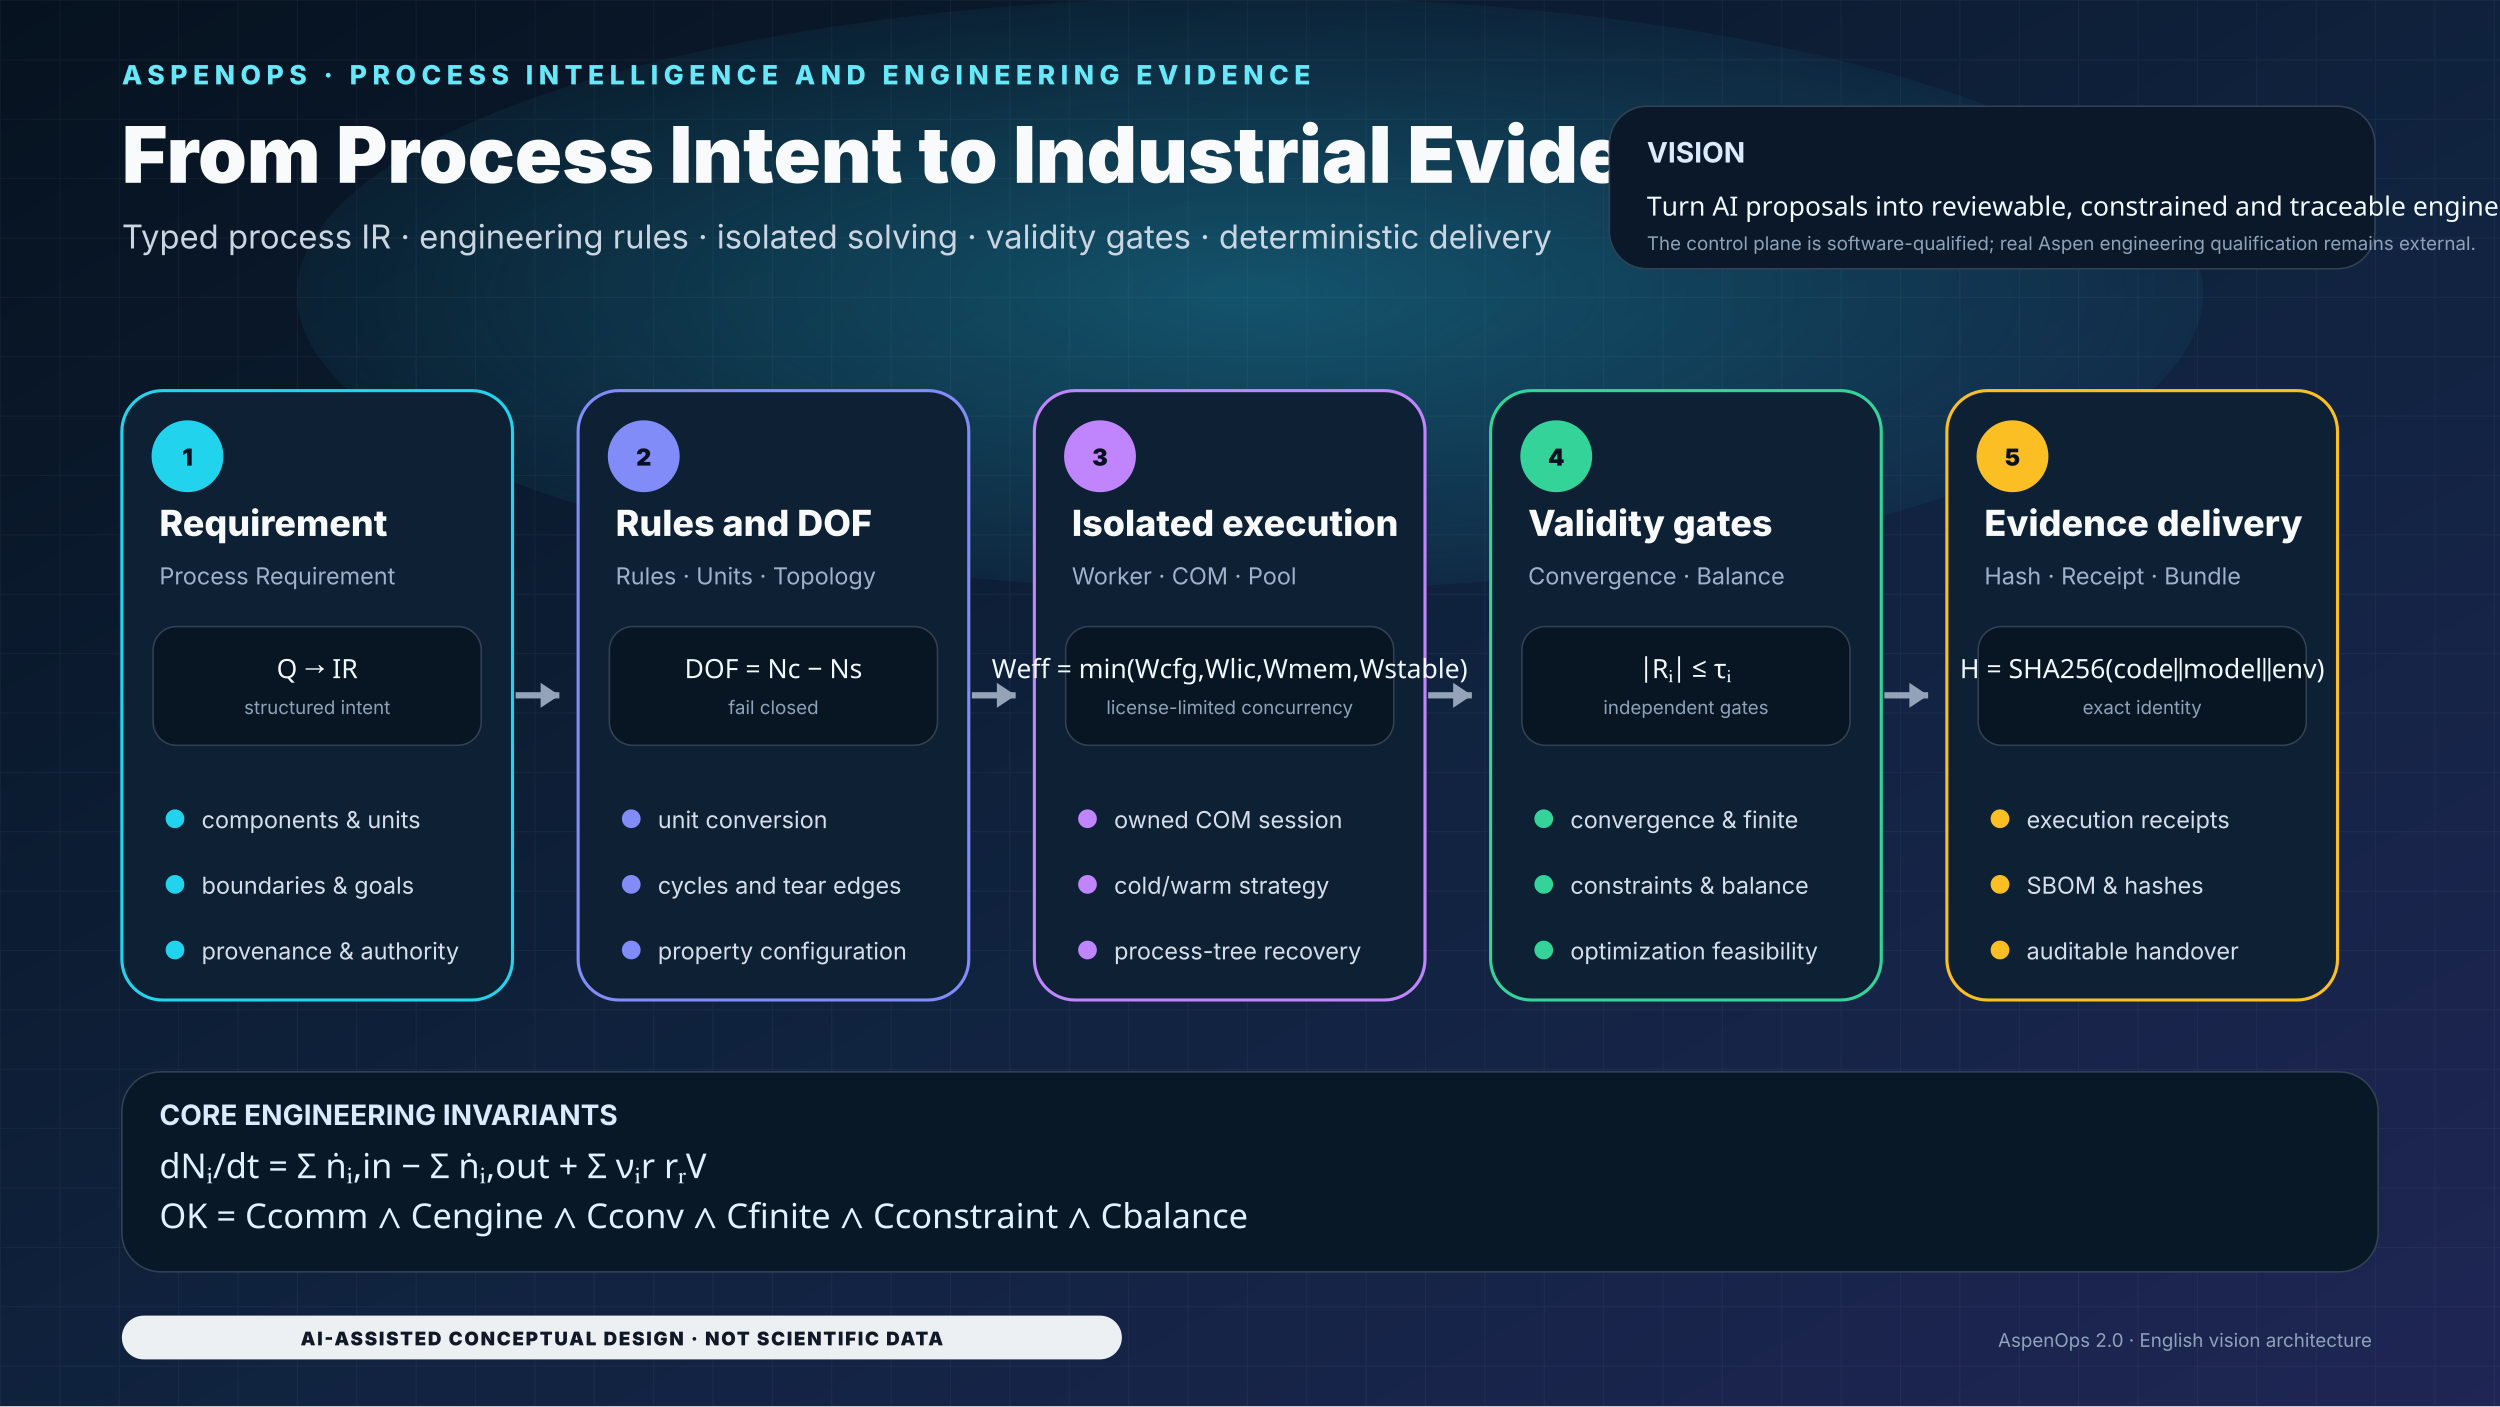
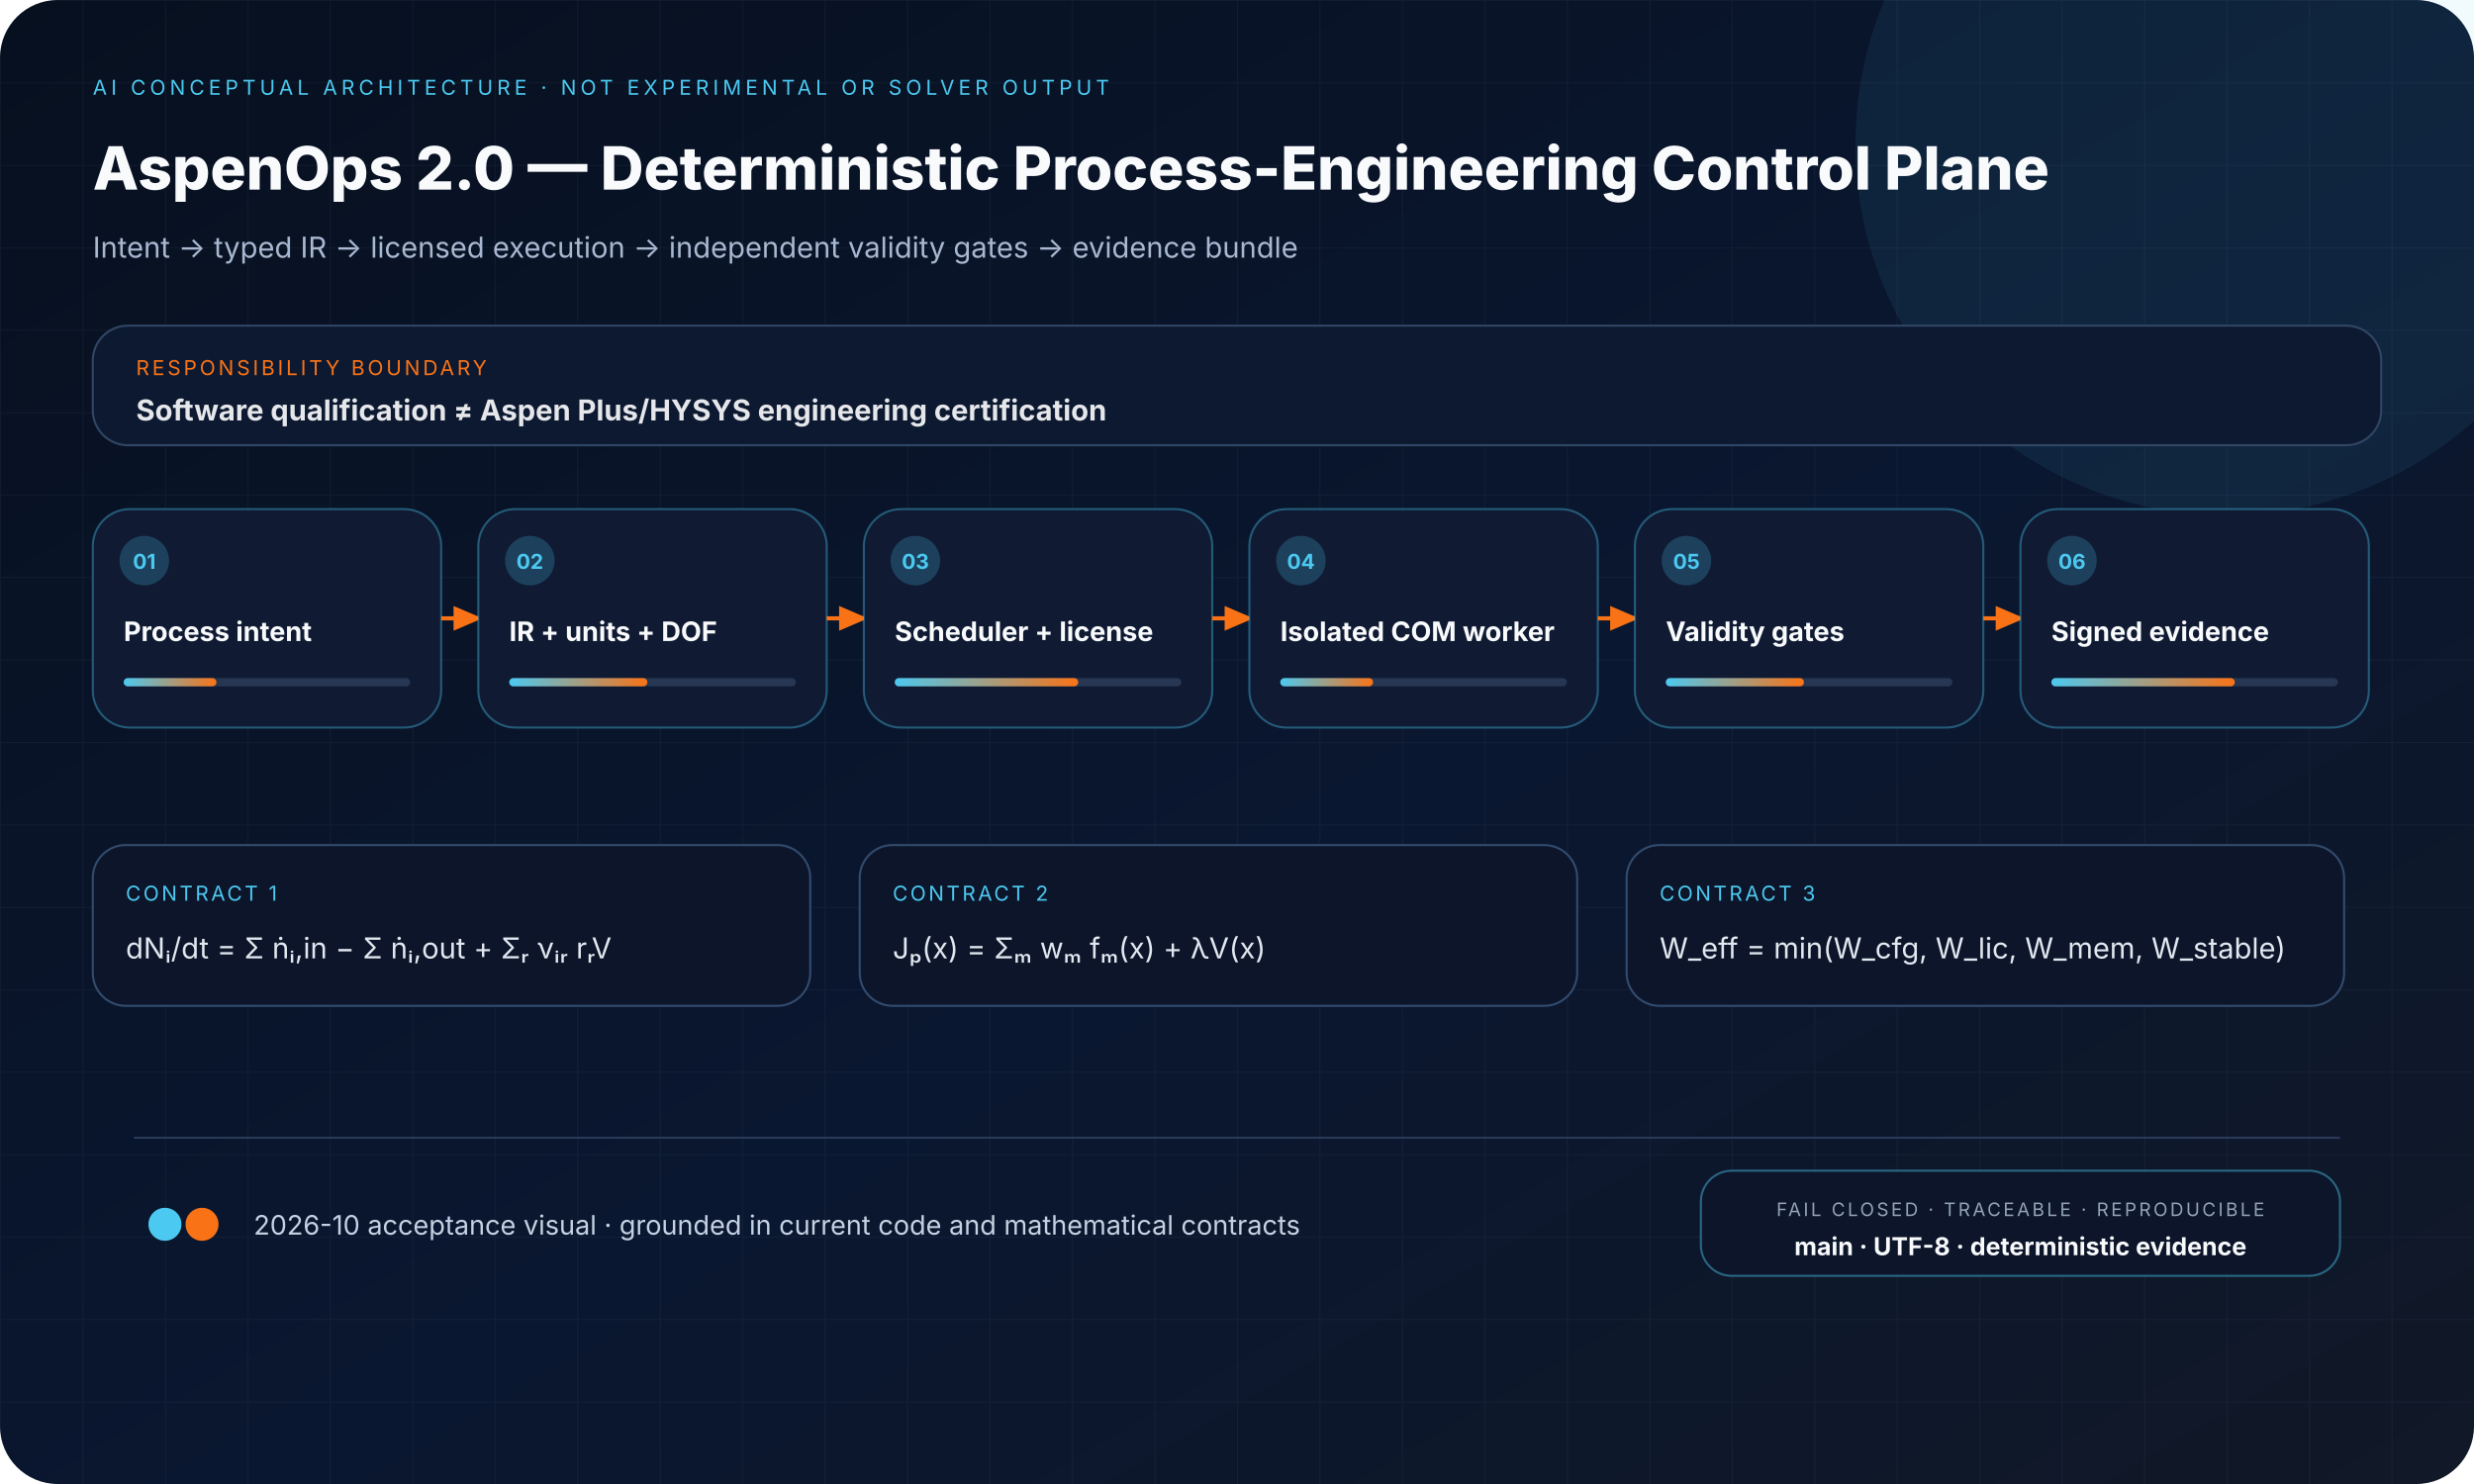
- <svg xmlns="http://www.w3.org/2000/svg" viewBox="0 0 1600 900" role="img" aria-labelledby="title desc">
+ <svg xmlns="http://www.w3.org/2000/svg" width="1200" height="720" viewBox="0 0 1200 720" role="img" aria-labelledby="t d">
  <defs>
-     <linearGradient id="bg" x1="0" y1="0" x2="1" y2="1">
-       <stop offset="0" stop-color="#06121f" />
-       <stop offset="0.55" stop-color="#10233f" />
-       <stop offset="1" stop-color="#1f2554" />
+     <linearGradient id="bg" x2="1" y2="1">
+       <stop stop-color="#07101f" />
+       <stop offset=".55" stop-color="#0a1730" />
+       <stop offset="1" stop-color="#111827" />
    </linearGradient>
-     <radialGradient id="halo" cx="50%" cy="50%" r="60%">
-       <stop offset="0" stop-color="#22d3ee" stop-opacity=".30" />
-       <stop offset="1" stop-color="#22d3ee" stop-opacity="0" />
-     </radialGradient>
-     <filter id="glow">
-       <feGaussianBlur stdDeviation="7" result="blur" />
-       <feMerge>
-         <feMergeNode in="blur" />
-         <feMergeNode in="SourceGraphic" />
-       </feMerge>
-     </filter>
-     <pattern id="grid" width="38" height="38" patternUnits="userSpaceOnUse">
-       <path d="M38 0H0V38" fill="none" stroke="#dbeafe" stroke-opacity=".055" />
+     <linearGradient id="f">
+       <stop stop-color="#4CC9F0" />
+       <stop offset="1" stop-color="#F97316" />
+     </linearGradient>
+     <pattern id="g" width="40" height="40" patternUnits="userSpaceOnUse">
+       <path d="M40 0H0V40" fill="none" stroke="#6f83a5" opacity=".08" />
    </pattern>
-     <style>
-     text{font-family:Inter,'Noto Sans SC','Noto Sans CJK SC','Microsoft YaHei','PingFang SC','WenQuanYi Micro Hei','Segoe UI',Arial,sans-serif}
-     .eyebrow{font-size:17px;letter-spacing:3.5px;font-weight:800;fill:#67e8f9}
-     .title{font-size:50px;font-weight:850;fill:#f8fafc}
-     .subtitle{font-size:21px;fill:#cbd5e1}
-     .vision{font-size:18px;font-weight:700;fill:#dbeafe}
-     .card-title{font-size:23px;font-weight:800;fill:#f8fafc}
-     .card-sub{font-size:15px;fill:#9fb1c8}
-     .body{font-size:15px;fill:#d5deea}
-     .micro{font-size:12px;fill:#8ea2ba}
-     .step{font-size:15px;font-weight:900;fill:#07111f}
-     .formula{font-family:'STIX Two Math','Cambria Math','Noto Sans Math','Noto Sans SC',serif;font-size:22px;fill:#e0f2fe}
-     .formula-small{font-family:'STIX Two Math','Cambria Math','Noto Sans Math','Noto Sans SC',serif;font-size:17px;fill:#f0f9ff}
-     .disclaimer{font-size:12px;font-weight:850;letter-spacing:1.1px;fill:#111827}
-   </style>
+     <marker id="a" markerWidth="8" markerHeight="8" refX="6" refY="3" orient="auto">
+       <path d="M0 0v6l7-3z" fill="#F97316" />
+     </marker>
  </defs>
-   <rect width="1600" height="900" fill="url(#bg)" />
-   <rect width="1600" height="900" fill="url(#grid)" />
-   <ellipse cx="800" cy="188" rx="610" ry="190" fill="url(#halo)" />
-   <g transform="translate(78 54)">
-     <text class="eyebrow">ASPENOPS · PROCESS INTELLIGENCE AND ENGINEERING EVIDENCE</text>
-     <text class="title" y="63">From Process Intent to Industrial Evidence Closure</text>
-     <text class="subtitle" y="105">Typed process IR · engineering rules · isolated solving · validity gates · deterministic delivery</text>
+   <style>text{font-family:'Inter','Segoe UI','Noto Sans',sans-serif}.c{fill:#101b33;stroke:#4CC9F0;stroke-opacity:.38}.e{fill:#0c1529;stroke:#334b6e}.n{font-size:10px;font-weight:700;fill:#4CC9F0}.m{font-size:13px;font-weight:700;fill:#f8fafc}.k{font-size:10px;letter-spacing:1.2px;fill:#4CC9F0}.q{font:14px 'Cambria Math','STIX Two Math','Inter','Segoe UI','Noto Sans',sans-serif;fill:#e2e8f0}</style>
+   <rect width="1200" height="720" rx="28" fill="url(#bg)" />
+   <rect width="1200" height="720" rx="28" fill="url(#g)" />
+   <circle cx="1080" cy="70" r="180" fill="#4CC9F0" opacity=".08" />
+   <text x="45" y="46" font-size="10" letter-spacing="2" fill="#4CC9F0">AI CONCEPTUAL ARCHITECTURE · NOT EXPERIMENTAL OR SOLVER OUTPUT</text>
+   <text x="45" y="92" font-size="29" font-weight="800" fill="#f8fafc">AspenOps 2.0 — Deterministic Process-Engineering Control Plane</text>
+   <text x="45" y="125" font-size="14" fill="#a9b8d1">Intent → typed IR → licensed execution → independent validity gates → evidence bundle</text>
+   <rect x="45" y="158" width="1110" height="58" rx="17" fill="#0d1930" stroke="#314665" />
+   <text x="66" y="182" font-size="10" letter-spacing="1.4" fill="#F97316">RESPONSIBILITY BOUNDARY</text>
+   <text x="66" y="204" font-size="14" font-weight="650" fill="#e5e7eb">Software qualification ≠ Aspen Plus/HYSYS engineering certification</text>
+   <g transform="translate(45 247)">
+     <rect class="c" width="169" height="106" rx="18" />
+     <circle cx="25" cy="25" r="12" fill="#4CC9F0" opacity=".22" />
+     <text x="25" y="29" text-anchor="middle" class="n">01</text>
+     <text x="15" y="64" class="m">Process intent</text>
+     <rect x="15" y="82" width="139" height="4" rx="2" fill="#263653" />
+     <rect x="15" y="82" width="45" height="4" rx="2" fill="url(#f)" />
  </g>
-   <g transform="translate(1030 68)">
-     <rect width="490" height="104" rx="24" fill="#0a1829" stroke="#334155" />
-     <text x="24" y="36" class="vision">VISION</text>
-     <text x="24" y="70" class="formula-small">Turn AI proposals into reviewable, constrained and traceable engineering actions</text>
-     <text x="24" y="92" class="micro">The control plane is software-qualified; real Aspen engineering qualification remains external.</text>
+   <path d="M 214 300h18" stroke="#F97316" stroke-width="2" marker-end="url(#a)" />
+   <g transform="translate(232 247)">
+     <rect class="c" width="169" height="106" rx="18" />
+     <circle cx="25" cy="25" r="12" fill="#4CC9F0" opacity=".22" />
+     <text x="25" y="29" text-anchor="middle" class="n">02</text>
+     <text x="15" y="64" class="m">IR + units + DOF</text>
+     <rect x="15" y="82" width="139" height="4" rx="2" fill="#263653" />
+     <rect x="15" y="82" width="67" height="4" rx="2" fill="url(#f)" />
  </g>
-   <g transform="translate(78 250)">
-     <rect width="250" height="390" rx="26" fill="#0d2034" stroke="#22d3ee" stroke-width="2" />
-     <circle cx="42" cy="42" r="23" fill="#22d3ee" />
-     <text x="42" y="48" text-anchor="middle" class="step">1</text>
-     <text x="24" y="93" class="card-title">Requirement</text>
-     <text x="24" y="124" class="card-sub">Process Requirement</text>
-     <rect x="20" y="151" width="210" height="76" rx="15" fill="#081522" stroke="#334155" />
-     <text x="125" y="184" text-anchor="middle" class="formula-small">Q → IR</text>
-     <text x="125" y="207" text-anchor="middle" class="micro">structured intent</text>
-     <circle cx="34" cy="274" r="6" fill="#22d3ee" />
-     <text x="51" y="280" class="body">components &amp; units</text>
-     <circle cx="34" cy="316" r="6" fill="#22d3ee" />
-     <text x="51" y="322" class="body">boundaries &amp; goals</text>
-     <circle cx="34" cy="358" r="6" fill="#22d3ee" />
-     <text x="51" y="364" class="body">provenance &amp; authority</text>
+   <path d="M 401 300h18" stroke="#F97316" stroke-width="2" marker-end="url(#a)" />
+   <g transform="translate(419 247)">
+     <rect class="c" width="169" height="106" rx="18" />
+     <circle cx="25" cy="25" r="12" fill="#4CC9F0" opacity=".22" />
+     <text x="25" y="29" text-anchor="middle" class="n">03</text>
+     <text x="15" y="64" class="m">Scheduler + license</text>
+     <rect x="15" y="82" width="139" height="4" rx="2" fill="#263653" />
+     <rect x="15" y="82" width="89" height="4" rx="2" fill="url(#f)" />
  </g>
-   <g transform="translate(370 250)">
-     <rect width="250" height="390" rx="26" fill="#0d2034" stroke="#818cf8" stroke-width="2" />
-     <circle cx="42" cy="42" r="23" fill="#818cf8" />
-     <text x="42" y="48" text-anchor="middle" class="step">2</text>
-     <text x="24" y="93" class="card-title">Rules and DOF</text>
-     <text x="24" y="124" class="card-sub">Rules · Units · Topology</text>
-     <rect x="20" y="151" width="210" height="76" rx="15" fill="#081522" stroke="#334155" />
-     <text x="125" y="184" text-anchor="middle" class="formula-small">DOF = Nc − Ns</text>
-     <text x="125" y="207" text-anchor="middle" class="micro">fail closed</text>
-     <circle cx="34" cy="274" r="6" fill="#818cf8" />
-     <text x="51" y="280" class="body">unit conversion</text>
-     <circle cx="34" cy="316" r="6" fill="#818cf8" />
-     <text x="51" y="322" class="body">cycles and tear edges</text>
-     <circle cx="34" cy="358" r="6" fill="#818cf8" />
-     <text x="51" y="364" class="body">property configuration</text>
+   <path d="M 588 300h18" stroke="#F97316" stroke-width="2" marker-end="url(#a)" />
+   <g transform="translate(606 247)">
+     <rect class="c" width="169" height="106" rx="18" />
+     <circle cx="25" cy="25" r="12" fill="#4CC9F0" opacity=".22" />
+     <text x="25" y="29" text-anchor="middle" class="n">04</text>
+     <text x="15" y="64" class="m">Isolated COM worker</text>
+     <rect x="15" y="82" width="139" height="4" rx="2" fill="#263653" />
+     <rect x="15" y="82" width="45" height="4" rx="2" fill="url(#f)" />
  </g>
-   <g transform="translate(662 250)">
-     <rect width="250" height="390" rx="26" fill="#0d2034" stroke="#c084fc" stroke-width="2" />
-     <circle cx="42" cy="42" r="23" fill="#c084fc" />
-     <text x="42" y="48" text-anchor="middle" class="step">3</text>
-     <text x="24" y="93" class="card-title">Isolated execution</text>
-     <text x="24" y="124" class="card-sub">Worker · COM · Pool</text>
-     <rect x="20" y="151" width="210" height="76" rx="15" fill="#081522" stroke="#334155" />
-     <text x="125" y="184" text-anchor="middle" class="formula-small">Weff = min(Wcfg,Wlic,Wmem,Wstable)</text>
-     <text x="125" y="207" text-anchor="middle" class="micro">license-limited concurrency</text>
-     <circle cx="34" cy="274" r="6" fill="#c084fc" />
-     <text x="51" y="280" class="body">owned COM session</text>
-     <circle cx="34" cy="316" r="6" fill="#c084fc" />
-     <text x="51" y="322" class="body">cold/warm strategy</text>
-     <circle cx="34" cy="358" r="6" fill="#c084fc" />
-     <text x="51" y="364" class="body">process-tree recovery</text>
+   <path d="M 775 300h18" stroke="#F97316" stroke-width="2" marker-end="url(#a)" />
+   <g transform="translate(793 247)">
+     <rect class="c" width="169" height="106" rx="18" />
+     <circle cx="25" cy="25" r="12" fill="#4CC9F0" opacity=".22" />
+     <text x="25" y="29" text-anchor="middle" class="n">05</text>
+     <text x="15" y="64" class="m">Validity gates</text>
+     <rect x="15" y="82" width="139" height="4" rx="2" fill="#263653" />
+     <rect x="15" y="82" width="67" height="4" rx="2" fill="url(#f)" />
  </g>
-   <g transform="translate(954 250)">
-     <rect width="250" height="390" rx="26" fill="#0d2034" stroke="#34d399" stroke-width="2" />
-     <circle cx="42" cy="42" r="23" fill="#34d399" />
-     <text x="42" y="48" text-anchor="middle" class="step">4</text>
-     <text x="24" y="93" class="card-title">Validity gates</text>
-     <text x="24" y="124" class="card-sub">Convergence · Balance</text>
-     <rect x="20" y="151" width="210" height="76" rx="15" fill="#081522" stroke="#334155" />
-     <text x="125" y="184" text-anchor="middle" class="formula-small">|Rᵢ| ≤ τᵢ</text>
-     <text x="125" y="207" text-anchor="middle" class="micro">independent gates</text>
-     <circle cx="34" cy="274" r="6" fill="#34d399" />
-     <text x="51" y="280" class="body">convergence &amp; finite</text>
-     <circle cx="34" cy="316" r="6" fill="#34d399" />
-     <text x="51" y="322" class="body">constraints &amp; balance</text>
-     <circle cx="34" cy="358" r="6" fill="#34d399" />
-     <text x="51" y="364" class="body">optimization feasibility</text>
+   <path d="M 962 300h18" stroke="#F97316" stroke-width="2" marker-end="url(#a)" />
+   <g transform="translate(980 247)">
+     <rect class="c" width="169" height="106" rx="18" />
+     <circle cx="25" cy="25" r="12" fill="#4CC9F0" opacity=".22" />
+     <text x="25" y="29" text-anchor="middle" class="n">06</text>
+     <text x="15" y="64" class="m">Signed evidence</text>
+     <rect x="15" y="82" width="139" height="4" rx="2" fill="#263653" />
+     <rect x="15" y="82" width="89" height="4" rx="2" fill="url(#f)" />
  </g>
-   <g transform="translate(1246 250)">
-     <rect width="250" height="390" rx="26" fill="#0d2034" stroke="#fbbf24" stroke-width="2" />
-     <circle cx="42" cy="42" r="23" fill="#fbbf24" />
-     <text x="42" y="48" text-anchor="middle" class="step">5</text>
-     <text x="24" y="93" class="card-title">Evidence delivery</text>
-     <text x="24" y="124" class="card-sub">Hash · Receipt · Bundle</text>
-     <rect x="20" y="151" width="210" height="76" rx="15" fill="#081522" stroke="#334155" />
-     <text x="125" y="184" text-anchor="middle" class="formula-small">H = SHA256(code∥model∥env)</text>
-     <text x="125" y="207" text-anchor="middle" class="micro">exact identity</text>
-     <circle cx="34" cy="274" r="6" fill="#fbbf24" />
-     <text x="51" y="280" class="body">execution receipts</text>
-     <circle cx="34" cy="316" r="6" fill="#fbbf24" />
-     <text x="51" y="322" class="body">SBOM &amp; hashes</text>
-     <circle cx="34" cy="358" r="6" fill="#fbbf24" />
-     <text x="51" y="364" class="body">auditable handover</text>
+   <g transform="translate(45 410)">
+     <rect class="e" width="348" height="78" rx="16" />
+     <text x="16" y="27" class="k">CONTRACT 1</text>
+     <text x="16" y="55" class="q">dNᵢ/dt = Σ ṅᵢ,in − Σ ṅᵢ,out + Σᵣ νᵢᵣ rᵣV</text>
  </g>
-   <path d="M330 445h28" stroke="#94a3b8" stroke-width="4" />
-   <path d="M358 445l-12-8v16z" fill="#94a3b8" />
-   <path d="M622 445h28" stroke="#94a3b8" stroke-width="4" />
-   <path d="M650 445l-12-8v16z" fill="#94a3b8" />
-   <path d="M914 445h28" stroke="#94a3b8" stroke-width="4" />
-   <path d="M942 445l-12-8v16z" fill="#94a3b8" />
-   <path d="M1206 445h28" stroke="#94a3b8" stroke-width="4" />
-   <path d="M1234 445l-12-8v16z" fill="#94a3b8" />
-   <g transform="translate(78 686)">
-     <rect width="1444" height="128" rx="25" fill="#091827" stroke="#334155" />
-     <text x="24" y="34" class="vision">CORE ENGINEERING INVARIANTS</text>
-     <text x="24" y="68" class="formula">dNᵢ/dt = Σ ṅᵢ,in − Σ ṅᵢ,out + Σ νᵢr rᵣV</text>
-     <text x="24" y="100" class="formula">OK = Ccomm ∧ Cengine ∧ Cconv ∧ Cfinite ∧ Cconstraint ∧ Cbalance</text>
+   <g transform="translate(417 410)">
+     <rect class="e" width="348" height="78" rx="16" />
+     <text x="16" y="27" class="k">CONTRACT 2</text>
+     <text x="16" y="55" class="q">Jₚ(x) = Σₘ wₘ fₘ(x) + λV(x)</text>
  </g>
-   <g transform="translate(78 842)">
-     <rect width="640" height="28" rx="14" fill="#f8fafc" opacity=".95" />
-     <text x="320" y="19" text-anchor="middle" class="disclaimer">AI-ASSISTED CONCEPTUAL DESIGN · NOT SCIENTIFIC DATA</text>
-     <text x="1440" y="20" text-anchor="end" class="micro">AspenOps 2.0 · English vision architecture</text>
+   <g transform="translate(789 410)">
+     <rect class="e" width="348" height="78" rx="16" />
+     <text x="16" y="27" class="k">CONTRACT 3</text>
+     <text x="16" y="55" class="q">W_eff = min(W_cfg, W_lic, W_mem, W_stable)</text>
  </g>
+   <path d="M65 552h1070" stroke="#293a58" />
+   <circle cx="80" cy="594" r="8" fill="#4CC9F0" />
+   <circle cx="98" cy="594" r="8" fill="#F97316" />
+   <text x="123" y="599" font-size="13" fill="#c6d2e3">2026-10 acceptance visual · grounded in current code and mathematical contracts</text>
+   <rect x="825" y="568" width="310" height="51" rx="15" fill="#0c1529" stroke="#4CC9F0" stroke-opacity=".45" />
+   <text x="980" y="590" text-anchor="middle" font-size="9" letter-spacing="1.2" fill="#94a3b8">FAIL CLOSED · TRACEABLE · REPRODUCIBLE</text>
+   <text x="980" y="609" text-anchor="middle" font-size="12" font-weight="700" fill="#f8fafc">main · UTF-8 · deterministic evidence</text>
</svg>
